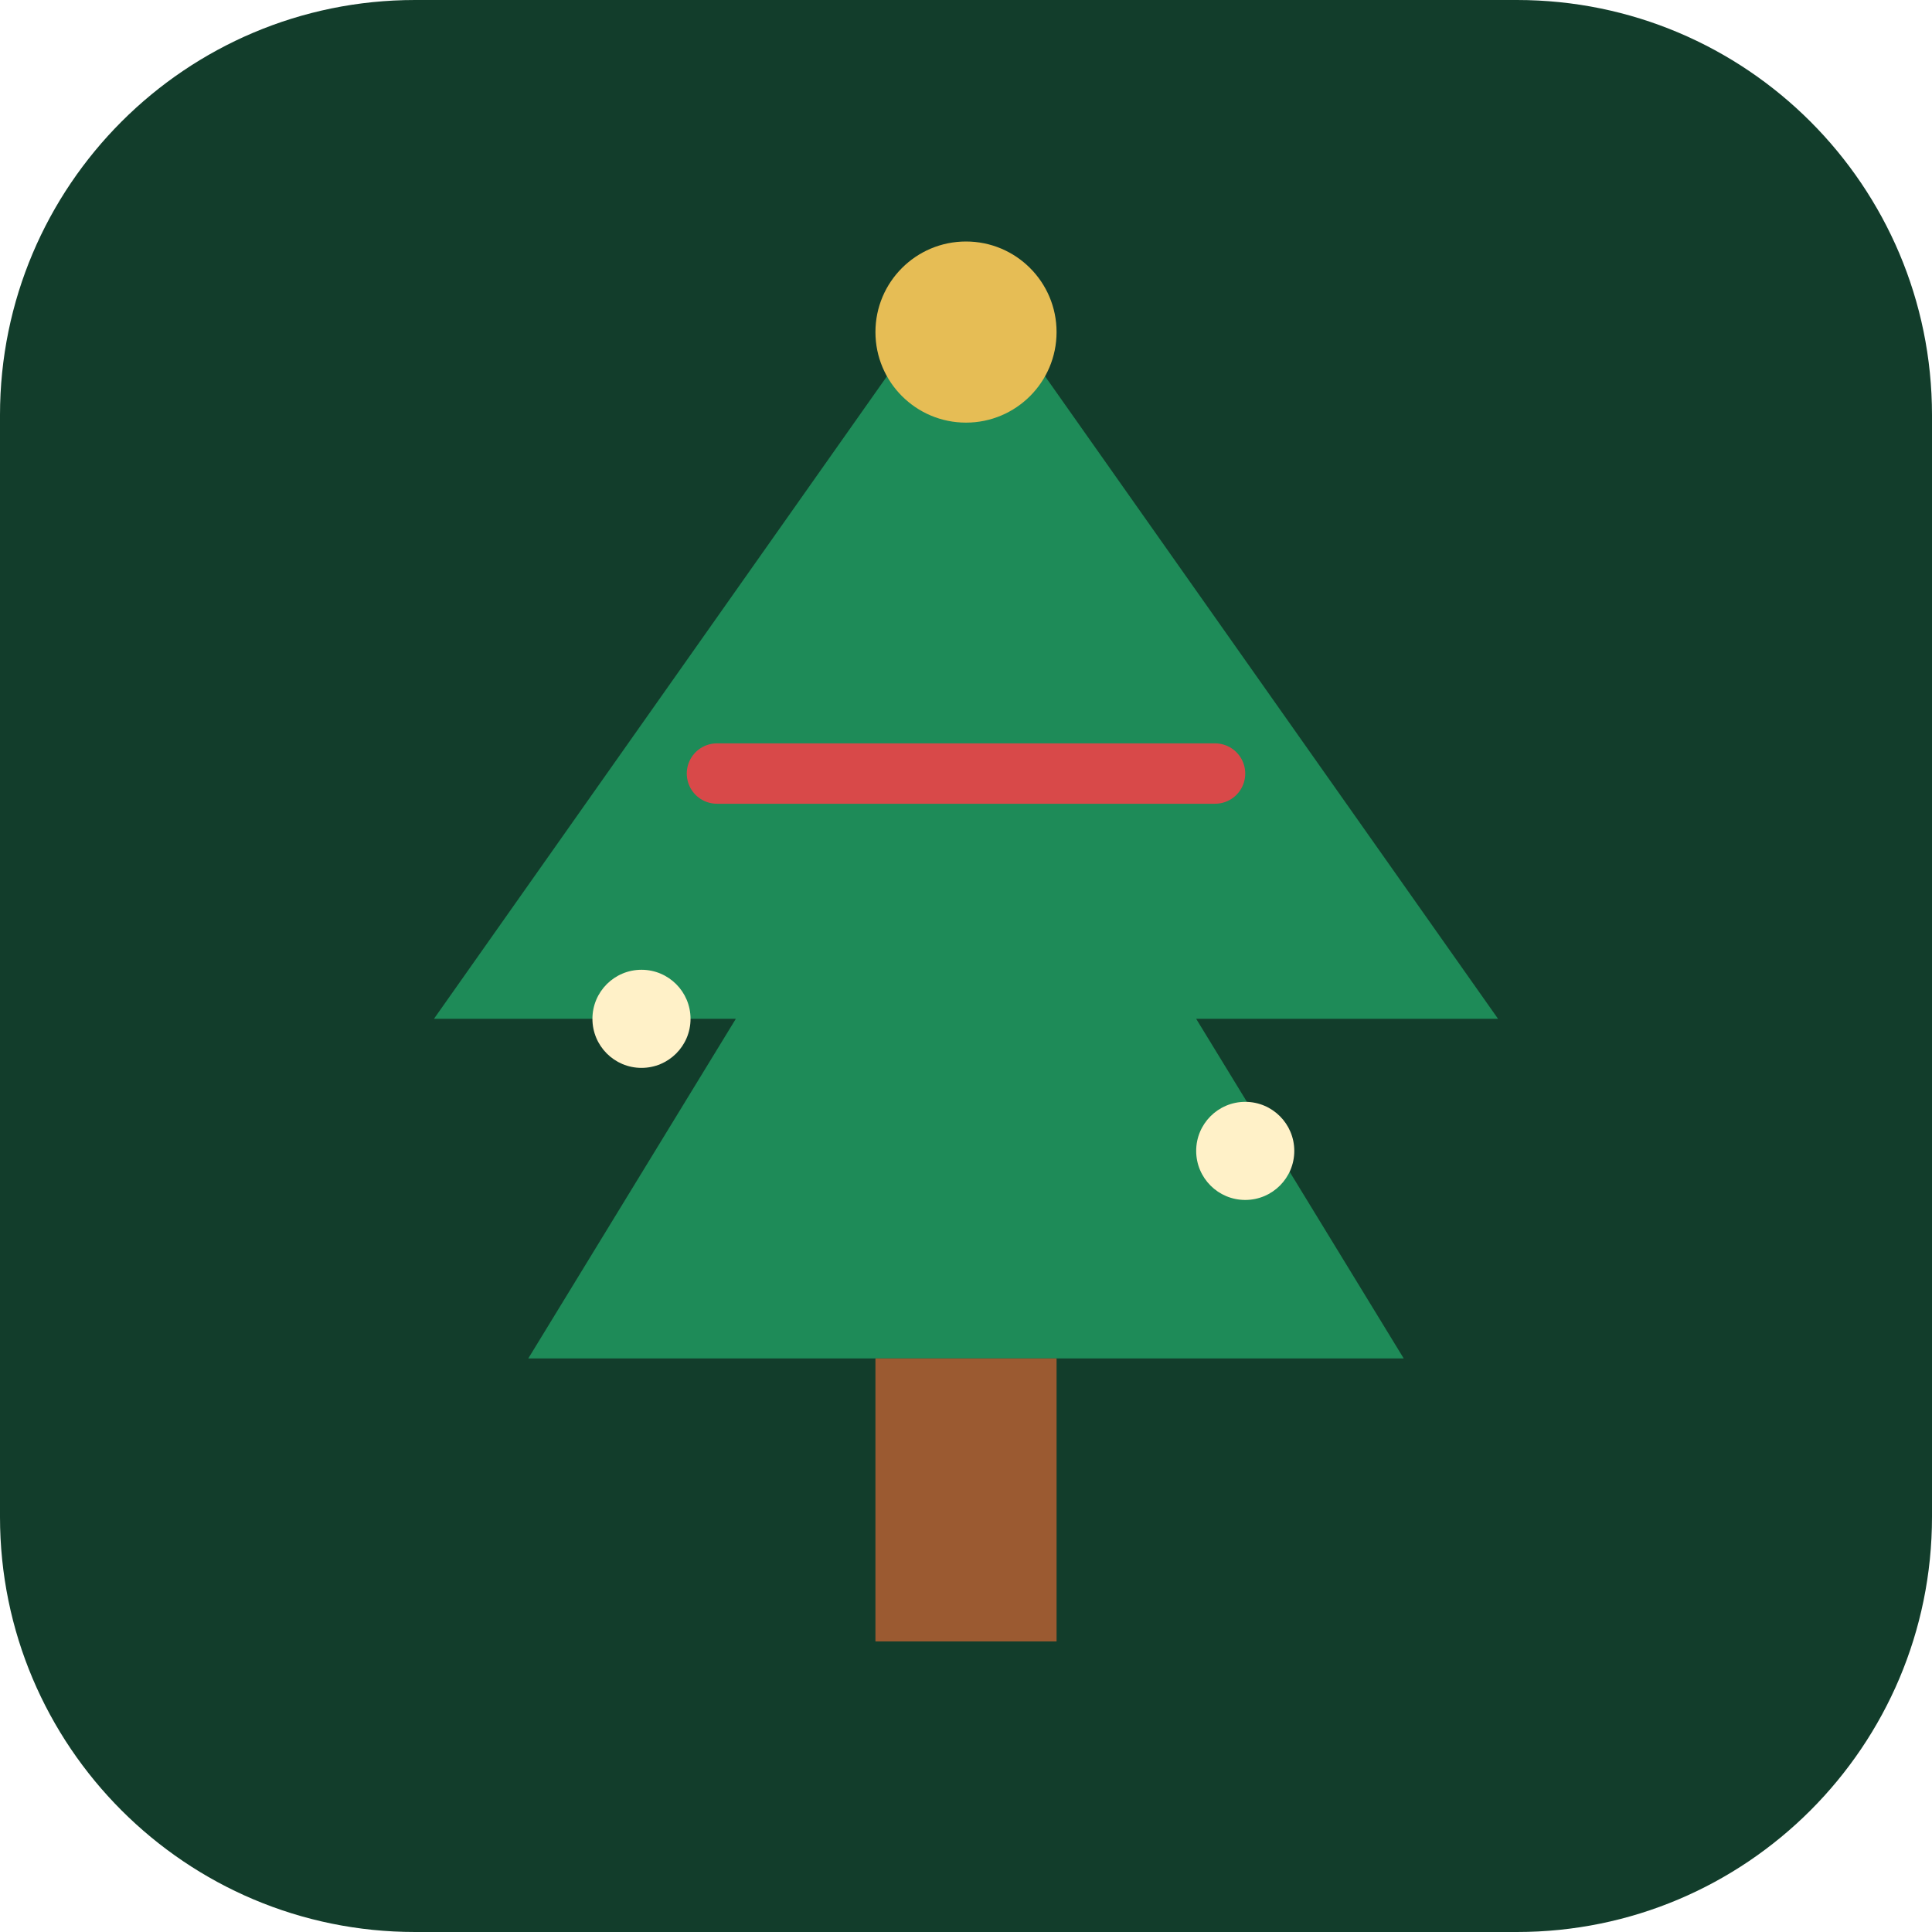
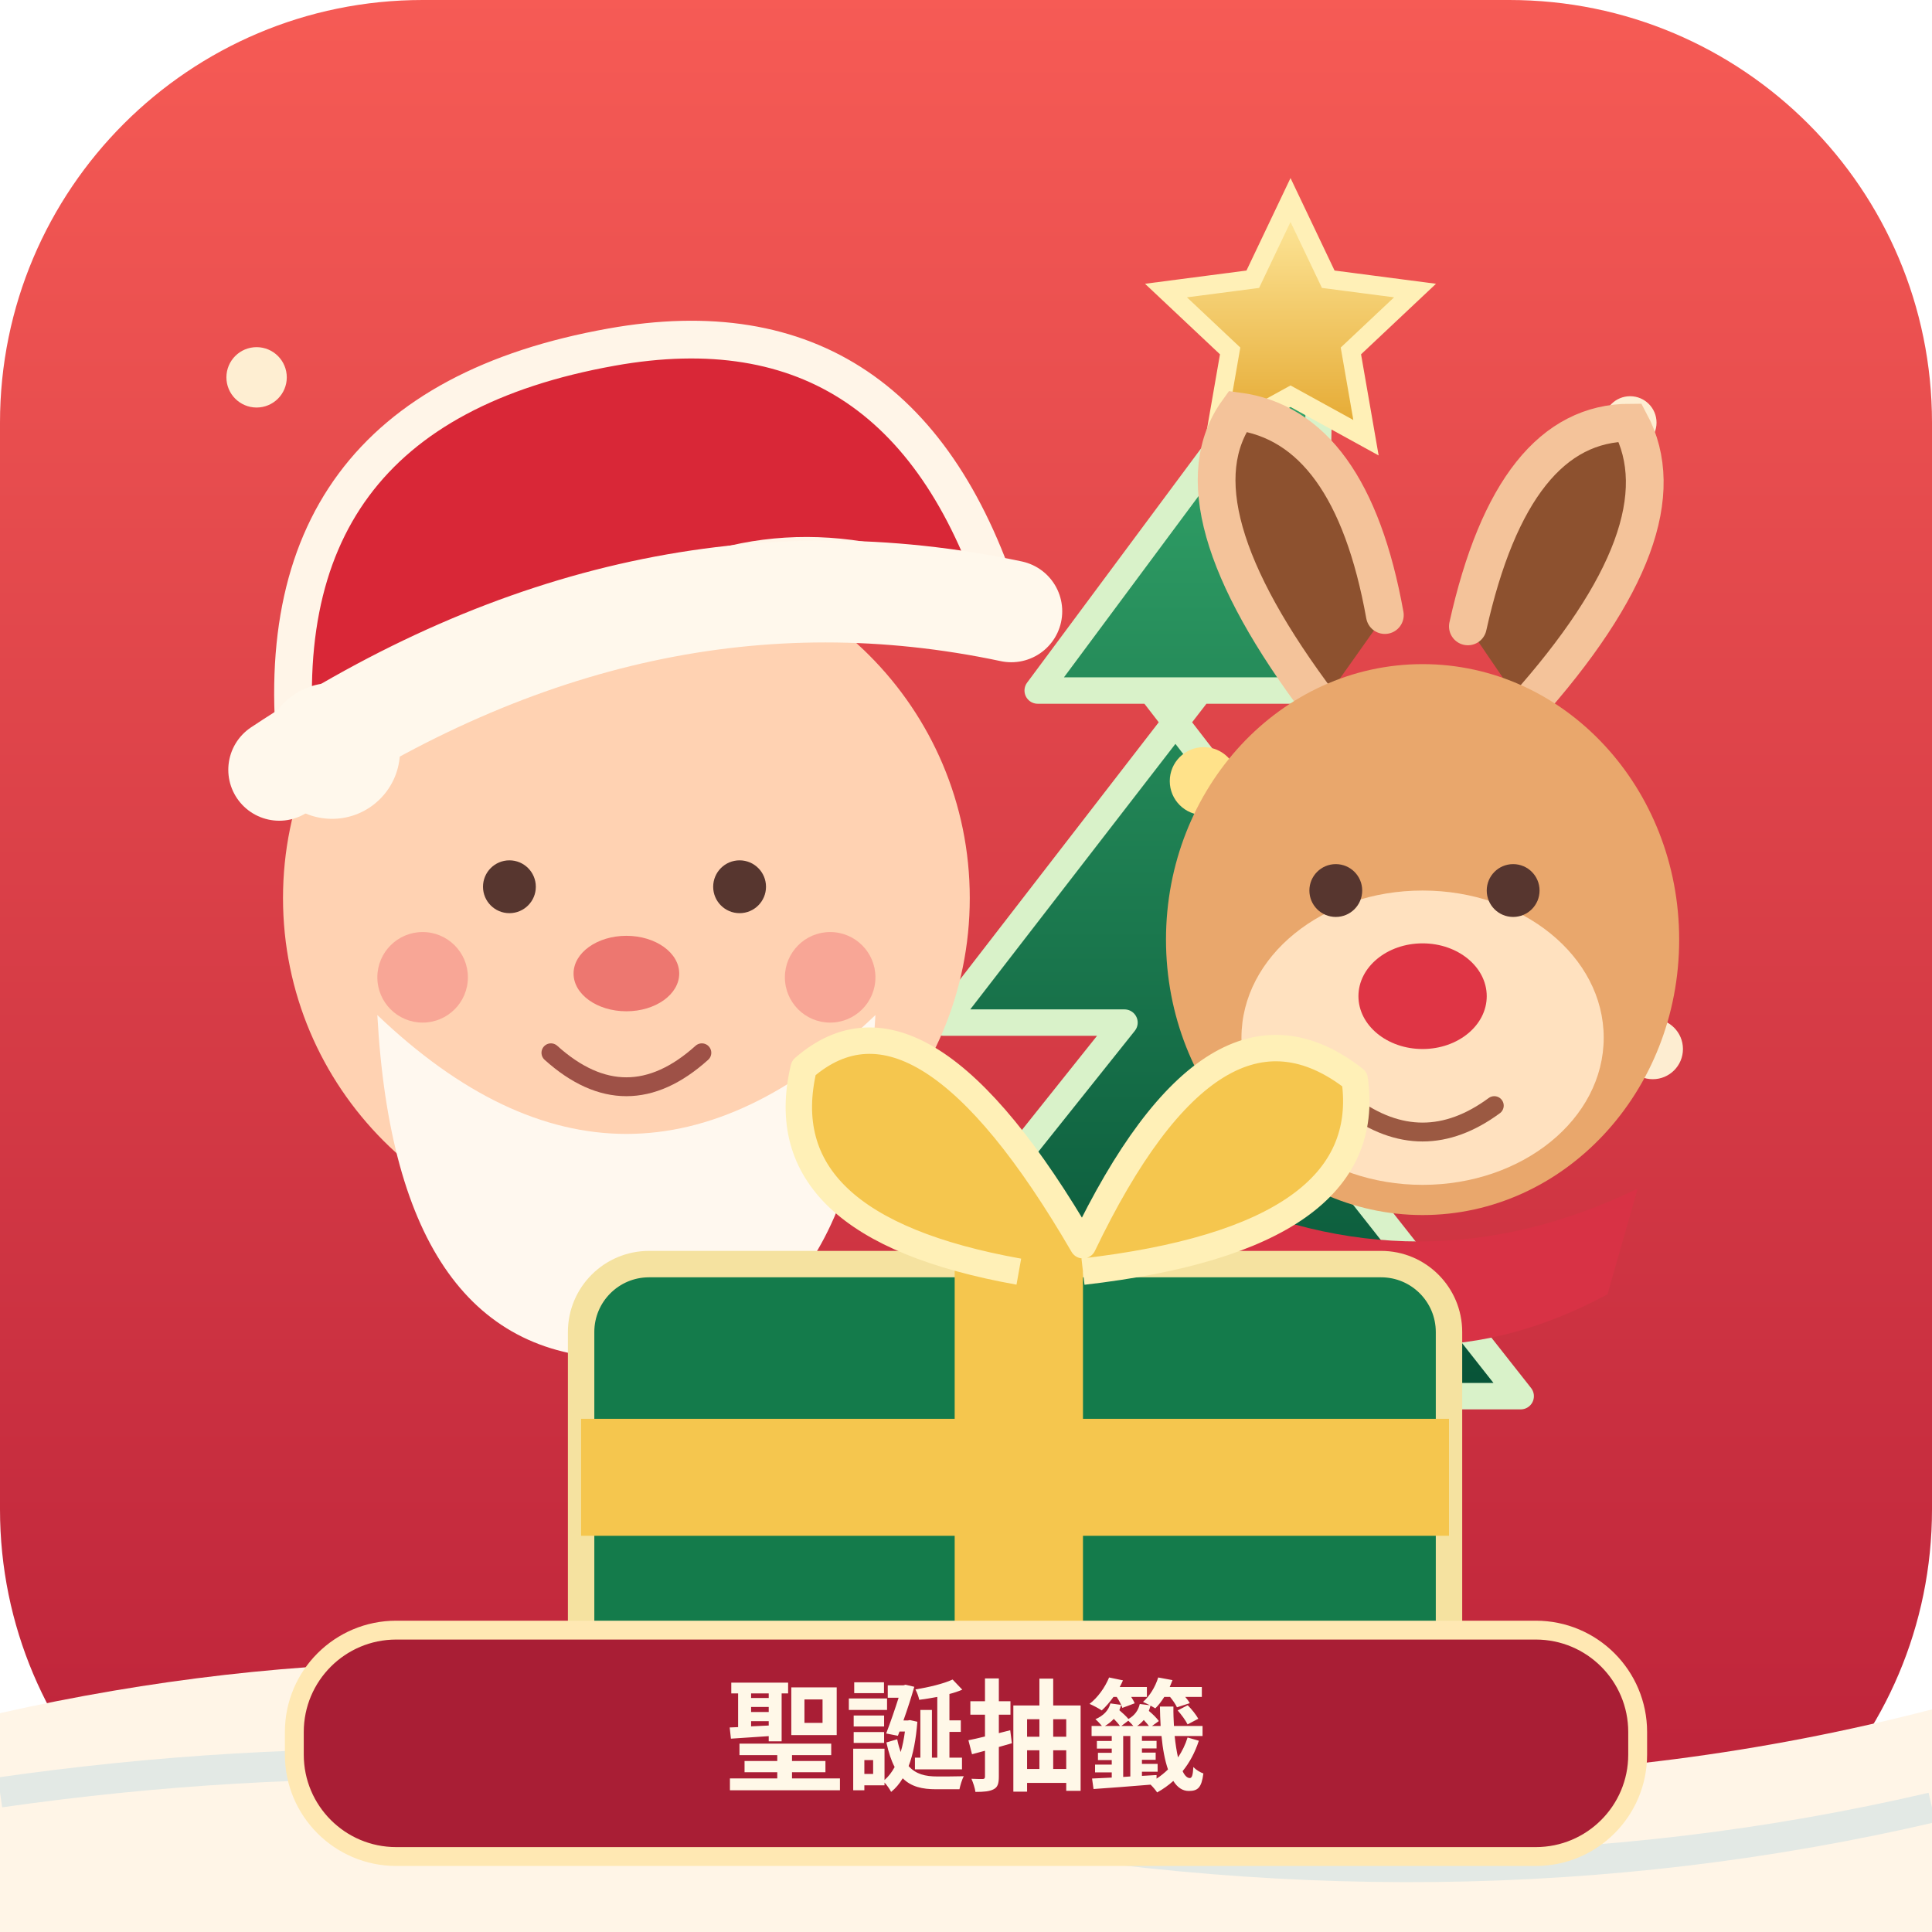
<svg xmlns="http://www.w3.org/2000/svg" viewBox="0 0 512 512">
-   <rect width="512" height="512" rx="110" fill="#123d2b" />
-   <path d="M256 70 115 270h80l-55 90h232l-55-90h80z" fill="#1e8b58" />
-   <path d="M232 360h48v75h-48z" fill="#9b5a31" />
-   <circle cx="256" cy="88" r="24" fill="#e6bd55" />
-   <circle cx="170" cy="270" r="13" fill="#fff1c8" />
-   <circle cx="330" cy="305" r="13" fill="#fff1c8" />
-   <path d="M190 205h132" stroke="#d84949" stroke-width="16" stroke-linecap="round" />
+   <defs>
+     <linearGradient id="bg" x2="0" y2="1">
+       <stop stop-color="#f65b55" />
+       <stop offset="1" stop-color="#b91f38" />
+     </linearGradient>
+     <linearGradient id="tree" x2="0" y2="1">
+       <stop stop-color="#35a96c" />
+       <stop offset="1" stop-color="#075337" />
+     </linearGradient>
+     <linearGradient id="gold" x2="0" y2="1">
+       <stop stop-color="#ffeaa0" />
+       <stop offset="1" stop-color="#e4a72e" />
+     </linearGradient>
+   </defs>
+   <rect width="512" height="512" rx="112" fill="url(#bg)" />
+   <g fill="#fff6d8" opacity=".95">
+     <circle cx="68" cy="100" r="8" />
+     <circle cx="432" cy="112" r="7" />
+     <circle cx="82" cy="248" r="6" />
+     <circle cx="438" cy="278" r="8" />
+     <path d="M120 64v30m-15-15h30m-25-10 20 20m0-20-20 20M390 180v28m-14-14h28m-24-10 20 20m0-20-20 20" />
+   </g>
+   <path d="M350 82 275 183h43l-68 88h48l-79 99h184l-78-99h48l-68-88h43z" fill="url(#tree)" stroke="#d9f2c9" stroke-width="7" stroke-linejoin="round" />
+   <path d="M340 392h40v48h-40z" fill="#8b4b2d" />
+   <path d="m342 53 10 21 23 3-17 16 4 23-20-11-20 11 4-23-17-16 23-3z" fill="url(#gold)" stroke="#fff0b7" stroke-width="5" />
+   <g fill="#ffe28a">
+     <circle cx="319" cy="207" r="9" />
+     <circle cx="359" cy="258" r="9" />
+     <circle cx="308" cy="310" r="9" />
+   </g>
+   <circle cx="166" cy="238" r="91" fill="#ffd2b2" />
+   <path d="M79 204q-12-95 83-112 78-14 104 70-48-26-90-6-44 21-97 48z" fill="#d92737" stroke="#fff5e8" stroke-width="10" stroke-linejoin="round" />
+   <path d="M74 204q95-63 194-42" fill="none" stroke="#fff8ec" stroke-width="27" stroke-linecap="round" />
+   <circle cx="88" cy="199" r="18" fill="#fff8ec" />
+   <path d="M100 269q66 63 132 0-5 91-67 91-60 0-65-91z" fill="#fff8ef" />
+   <circle cx="135" cy="235" r="7" fill="#57362f" />
+   <circle cx="196" cy="235" r="7" fill="#57362f" />
+   <ellipse cx="166" cy="258" rx="14" ry="10" fill="#ed7770" />
+   <path d="M146 279q20 18 40 0" fill="none" stroke="#9e5147" stroke-width="5" stroke-linecap="round" />
+   <circle cx="112" cy="259" r="12" fill="#f58f87" opacity=".65" />
+   <circle cx="220" cy="259" r="12" fill="#f58f87" opacity=".65" />
+   <path d="M350 187q-40-53-22-78 30 4 39 54M404 188q43-48 28-76-31 0-43 54" fill="#8d512f" stroke="#f4c39a" stroke-width="10" stroke-linecap="round" />
+   <ellipse cx="377" cy="249" rx="68" ry="73" fill="#e9a76c" />
+   <ellipse cx="377" cy="275" rx="48" ry="39" fill="#ffe1bf" />
+   <circle cx="354" cy="236" r="7" fill="#57362f" />
+   <circle cx="401" cy="236" r="7" fill="#57362f" />
+   <ellipse cx="377" cy="264" rx="17" ry="14" fill="#df3545" />
+   <path d="M358 293q19 14 38 0" fill="none" stroke="#9b5942" stroke-width="5" stroke-linecap="round" />
+   <path d="M318 315q58 28 116 0l-8 28q-50 27-101 0z" fill="#d83245" />
+   <rect x="154" y="335" width="230" height="122" rx="18" fill="#147b4b" stroke="#f5e2a0" stroke-width="7" />
+   <path d="M253 336h34v121h-34z" fill="#f5c64e" />
+   <path d="M154 376h230v31H154z" fill="#f5c64e" />
+   <path d="M270 337q-67-12-57-54 31-27 74 47 35-73 72-44 6 42-72 51" fill="#f5c64e" stroke="#fff0b7" stroke-width="7" stroke-linejoin="round" />
+   <path d="M0 454q120-27 232 0 145 34 280-1v59H0z" fill="#fff5e7" />
+   <path d="M0 475q126-18 244 7 139 27 268-3" fill="none" stroke="#e3e9e5" stroke-width="8" />
+   <rect x="78" y="432" width="356" height="60" rx="27" fill="#a91e35" stroke="#ffe8b3" stroke-width="5" />
+   <text x="256" y="472" font-family="sans-serif" font-size="32" font-weight="900" text-anchor="middle" fill="#fff8e8">聖誕抽籤</text>
</svg>
